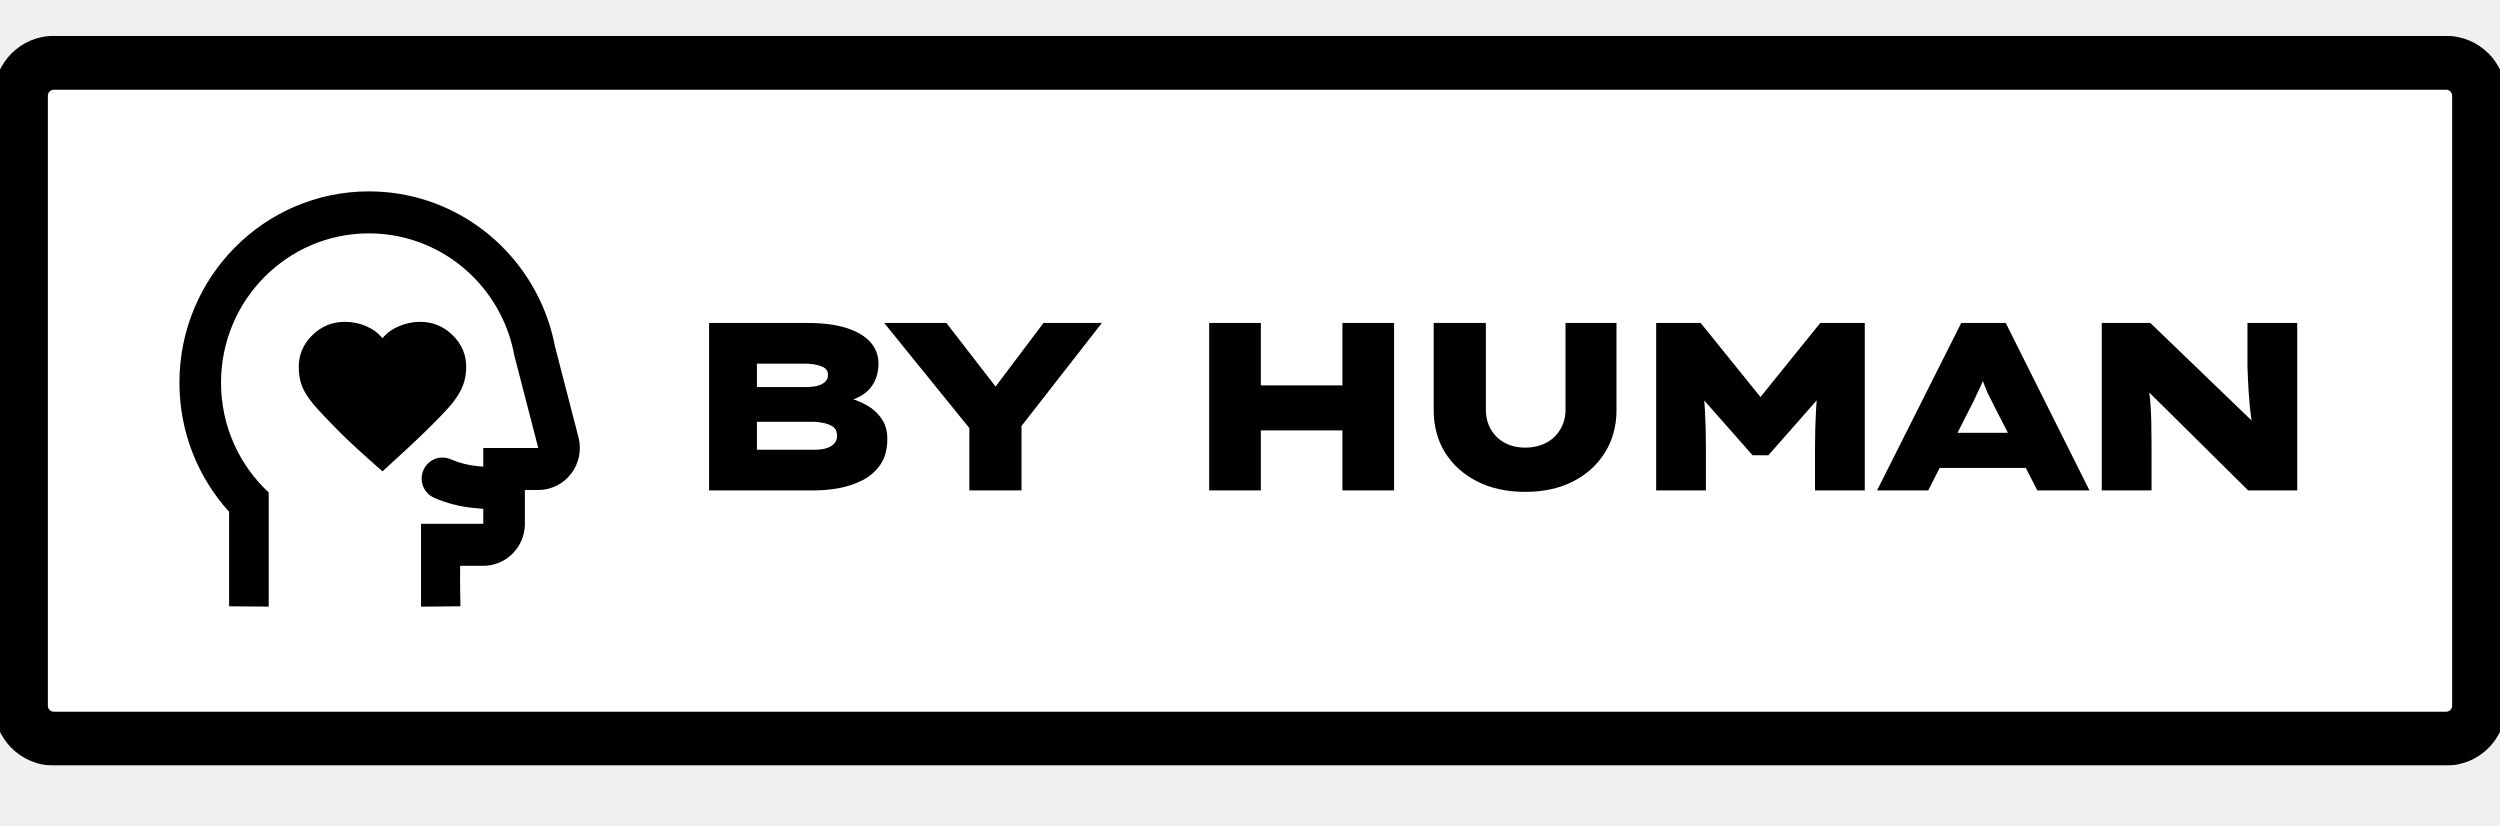
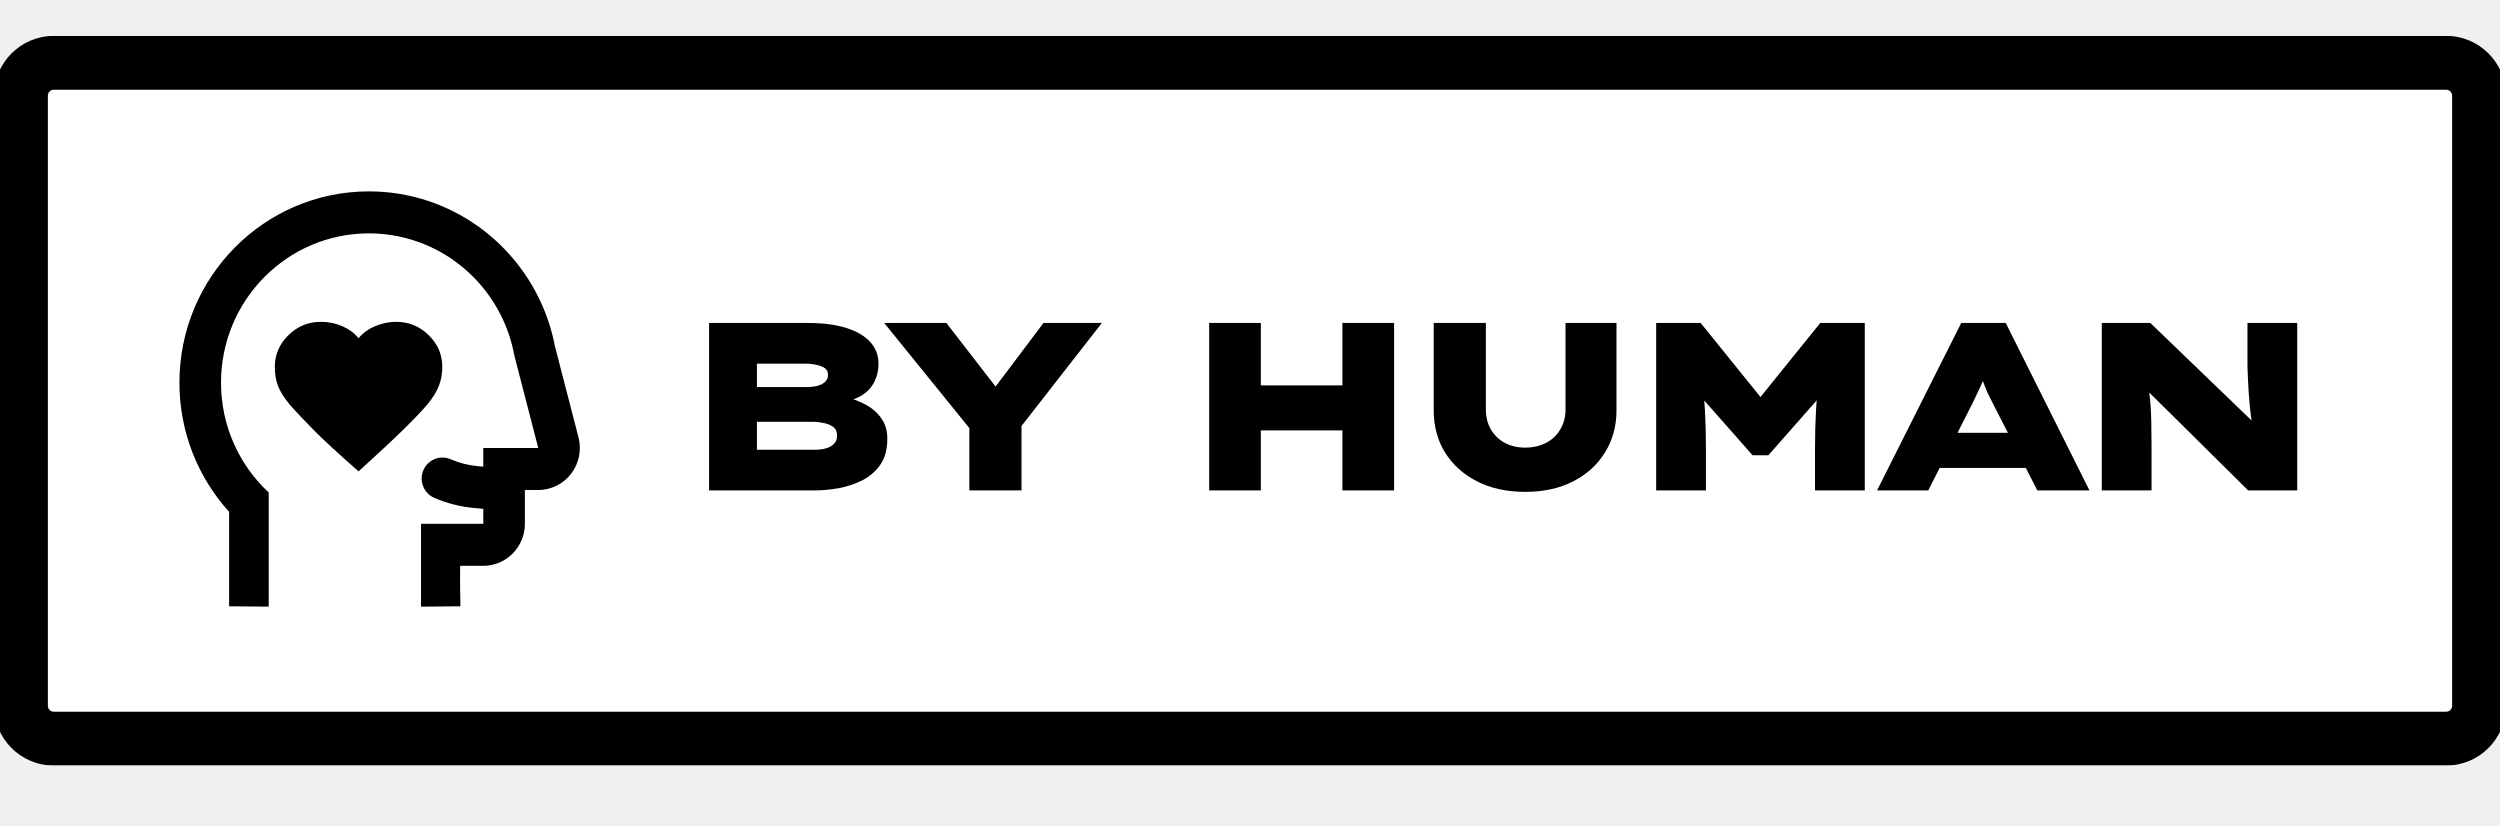
<svg xmlns="http://www.w3.org/2000/svg" width="418" height="138" viewBox="0 0 418 138" fill="none">
  <g clip-path="url(#clip0_32_120)">
    <mask id="path-1-outside-1_32_120" maskUnits="userSpaceOnUse" x="-1" y="6" width="420" height="122" fill="black">
      <rect fill="white" x="-1" y="6" width="420" height="122" />
      <path d="M410 118C410 118.552 409.552 119 409 119H9C8.448 119 8 118.552 8 118V16C8 15.448 8.448 15 9 15H409C409.552 15 410 15.448 410 16V118Z" />
    </mask>
    <path d="M410 118C410 118.552 409.552 119 409 119H9C8.448 119 8 118.552 8 118V16C8 15.448 8.448 15 9 15H409C409.552 15 410 15.448 410 16V118Z" fill="white" style="fill:white;fill-opacity:1;" />
    <path d="M409 119V110H9V119V128H409V119ZM8 118H17V16H8H-1V118H8ZM9 15V24H409V15V6H9V15ZM410 16H401V118H410H419V16H410ZM409 15V24C404.582 24 401 20.418 401 16H410H419C419 10.477 414.523 6 409 6V15ZM8 16H17C17 20.418 13.418 24 9 24V15V6C3.477 6 -1 10.477 -1 16H8ZM9 119V110C13.418 110 17 113.582 17 118H8H-1C-1 123.523 3.477 128 9 128V119ZM409 119V128C414.523 128 419 123.523 419 118H410H401C401 113.582 404.582 110 409 110V119Z" fill="black" style="fill:black;fill-opacity:1;" mask="url(#path-1-outside-1_32_120)" />
-     <path d="M71.301 71.963C69.551 73.675 67.101 75.959 63.951 78.812C60.626 75.901 58.118 73.59 56.426 71.878C54.734 70.165 53.393 68.738 52.401 67.597C51.468 66.455 50.826 65.428 50.476 64.515C50.126 63.601 49.951 62.545 49.951 61.347C49.951 59.292 50.709 57.523 52.226 56.038C53.743 54.554 55.551 53.812 57.651 53.812C58.934 53.812 60.13 54.055 61.239 54.54C62.347 55.025 63.251 55.696 63.951 56.552C64.651 55.696 65.57 55.025 66.707 54.54C67.845 54.055 69.026 53.812 70.251 53.812C72.351 53.812 74.159 54.554 75.676 56.038C77.193 57.523 77.951 59.292 77.951 61.347C77.951 62.488 77.762 63.544 77.382 64.515C77.003 65.485 76.347 66.541 75.414 67.682C74.422 68.824 73.051 70.251 71.301 71.963Z" fill="black" style="fill:black;fill-opacity:1;" />
+     <path d="M67.301 71.963C65.551 73.675 63.101 75.959 59.951 78.812C56.626 75.901 54.118 73.59 52.426 71.878C50.734 70.165 49.393 68.738 48.401 67.597C47.468 66.455 46.826 65.428 46.476 64.515C46.126 63.601 45.951 62.545 45.951 61.347C45.951 59.292 46.709 57.523 48.226 56.038C49.743 54.554 51.551 53.812 53.651 53.812C54.934 53.812 56.13 54.055 57.239 54.54C58.347 55.025 59.251 55.696 59.951 56.552C60.651 55.696 61.57 55.025 62.707 54.54C63.845 54.055 65.026 53.812 66.251 53.812C68.351 53.812 70.159 54.554 71.676 56.038C73.193 57.523 73.951 59.292 73.951 61.347C73.951 62.488 73.762 63.544 73.382 64.515C73.003 65.485 72.347 66.541 71.414 67.682C70.422 68.824 69.051 70.251 67.301 71.963Z" fill="black" style="fill:black;fill-opacity:1;" />
    <path d="M61.681 32C75.405 32 87.074 40.807 91.48 53.108C91.583 53.36 91.672 53.62 91.746 53.887C92.174 55.185 92.52 56.518 92.781 57.881L96.726 73.133C97.27 75.237 96.817 77.477 95.5 79.198C94.183 80.919 92.151 81.928 89.997 81.928H87.759V87.583C87.759 91.461 84.645 94.605 80.805 94.605H76.939C76.887 96.516 76.98 101.324 76.981 101.373C76.935 101.374 72.49 101.422 70.394 101.429V87.583H80.805V85.073L79.31 84.94C77.001 84.735 74.74 84.16 72.61 83.238C70.845 82.475 70.027 80.411 70.783 78.629C71.54 76.847 73.585 76.022 75.35 76.785C76.803 77.414 78.346 77.806 79.921 77.946L80.805 78.025V74.906H89.997L85.997 59.438C85.777 58.231 85.472 57.053 85.086 55.913L85.055 55.793L85.049 55.807C81.695 46.036 72.499 39.021 61.681 39.02C48.025 39.02 36.954 50.197 36.954 63.984C36.954 71.246 40.026 77.781 44.928 82.343V101.429C41.442 101.425 41.749 101.373 38.307 101.373V85.575C33.154 79.891 30 72.306 30 63.984C30 46.32 44.184 32 61.681 32Z" fill="black" style="fill:black;fill-opacity:1;" />
    <path d="M118.56 82V54H135.04C137.6 54 139.76 54.28 141.52 54.84C143.28 55.4 144.613 56.187 145.52 57.2C146.426 58.213 146.88 59.4 146.88 60.76C146.88 62.387 146.426 63.76 145.52 64.88C144.613 65.973 143.226 66.733 141.36 67.16L141.52 66.44C142.693 66.707 143.8 67.133 144.84 67.72C145.88 68.28 146.72 69.027 147.36 69.96C148.026 70.867 148.36 72 148.36 73.36C148.36 75.12 147.973 76.56 147.2 77.68C146.426 78.8 145.413 79.68 144.16 80.32C142.933 80.933 141.6 81.373 140.16 81.64C138.746 81.88 137.386 82 136.08 82H118.56ZM126.56 75.2H136.24C136.933 75.2 137.56 75.12 138.12 74.96C138.68 74.8 139.12 74.547 139.44 74.2C139.786 73.853 139.96 73.4 139.96 72.84C139.96 72.173 139.733 71.68 139.28 71.36C138.826 71.04 138.293 70.827 137.68 70.72C137.066 70.587 136.52 70.52 136.04 70.52H126.56V75.2ZM126.56 64.72H134.6C135.4 64.72 136.08 64.653 136.64 64.52C137.226 64.36 137.666 64.133 137.96 63.84C138.28 63.547 138.44 63.16 138.44 62.68C138.44 61.987 138.066 61.507 137.32 61.24C136.573 60.947 135.64 60.8 134.52 60.8H126.56V64.72Z" fill="black" style="fill:black;fill-opacity:1;" />
    <path d="M162.074 82V69.48L162.874 72.56L147.834 54H158.234L169.154 68.12H163.834L174.474 54H184.234L170.594 71.48L170.794 69.16V82H162.074Z" fill="black" style="fill:black;fill-opacity:1;" />
    <path d="M224.452 82V54H233.092V82H224.452ZM202.172 82V54H210.812V82H202.172ZM205.412 71.96L205.492 64.44H229.332V71.96H205.412Z" fill="black" style="fill:black;fill-opacity:1;" />
    <path d="M254.996 82.24C251.929 82.24 249.249 81.653 246.956 80.48C244.662 79.307 242.876 77.693 241.596 75.64C240.342 73.587 239.716 71.24 239.716 68.6V54H248.436V68.44C248.436 69.72 248.716 70.84 249.276 71.8C249.836 72.76 250.609 73.507 251.596 74.04C252.582 74.573 253.716 74.84 254.996 74.84C256.329 74.84 257.502 74.573 258.516 74.04C259.529 73.507 260.316 72.76 260.876 71.8C261.462 70.84 261.756 69.72 261.756 68.44V54H270.276V68.6C270.276 71.24 269.636 73.587 268.356 75.64C267.102 77.693 265.329 79.307 263.036 80.48C260.769 81.653 258.089 82.24 254.996 82.24Z" fill="black" style="fill:black;fill-opacity:1;" />
    <path d="M276.911 82V54H284.351L297.111 69.8H291.591L304.351 54H311.791V82H303.471V74.92C303.471 72.707 303.524 70.627 303.631 68.68C303.738 66.733 303.951 64.747 304.271 62.72L305.111 65.4L295.671 76.12H293.031L283.431 65.24L284.431 62.72C284.751 64.747 284.964 66.733 285.071 68.68C285.178 70.627 285.231 72.707 285.231 74.92V82H276.911Z" fill="black" style="fill:black;fill-opacity:1;" />
    <path d="M313.839 82L327.919 54H335.359L349.359 82H340.639L333.159 67.36C332.839 66.72 332.546 66.133 332.279 65.6C332.039 65.04 331.826 64.507 331.639 64C331.452 63.493 331.279 63.013 331.119 62.56C330.959 62.08 330.812 61.613 330.679 61.16H332.399C332.266 61.64 332.106 62.133 331.919 62.64C331.759 63.12 331.572 63.613 331.359 64.12C331.146 64.627 330.906 65.147 330.639 65.68C330.399 66.213 330.132 66.773 329.839 67.36L322.399 82H313.839ZM320.599 78.24L323.239 72.36H340.119L341.239 78.24H320.599Z" fill="black" style="fill:black;fill-opacity:1;" />
    <path d="M351.416 82V54H359.536L378.016 71.8L376.576 71.24C376.416 70.04 376.282 68.973 376.176 68.04C376.096 67.107 376.029 66.267 375.976 65.52C375.922 64.747 375.882 64.027 375.856 63.36C375.829 62.693 375.802 62.027 375.776 61.36C375.776 60.693 375.776 59.973 375.776 59.2V54H384.096V82H375.896L356.096 62.4L358.936 63.36C359.016 63.68 359.096 64.04 359.176 64.44C359.256 64.813 359.322 65.267 359.376 65.8C359.456 66.333 359.522 66.987 359.576 67.76C359.629 68.533 359.669 69.467 359.696 70.56C359.722 71.627 359.736 72.893 359.736 74.36V82H351.416Z" fill="black" style="fill:black;fill-opacity:1;" />
  </g>
  <defs>
    <clipPath id="clip0_32_120">
      <rect width="418" height="138" fill="white" style="fill:white;fill-opacity:1;" />
    </clipPath>
  </defs>
</svg>
